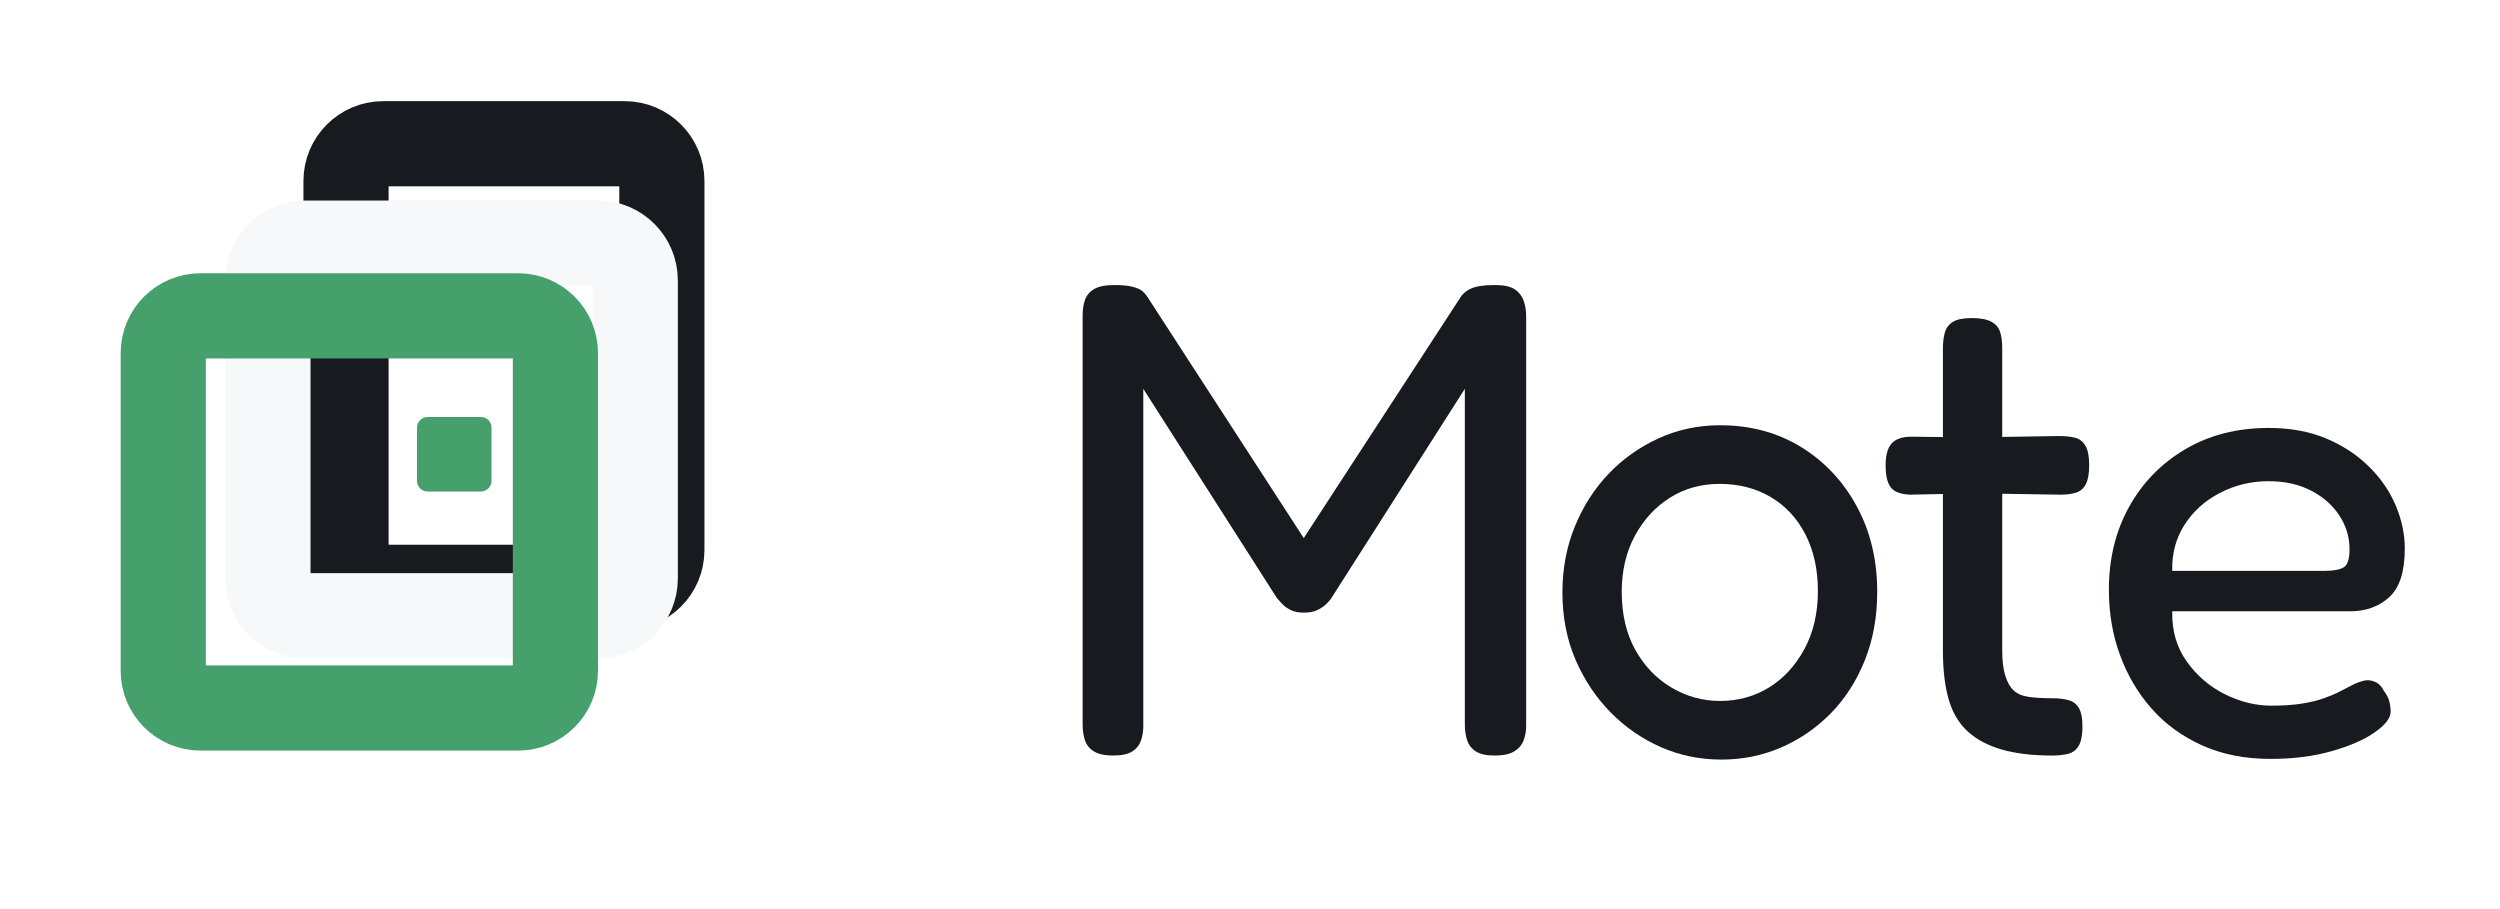
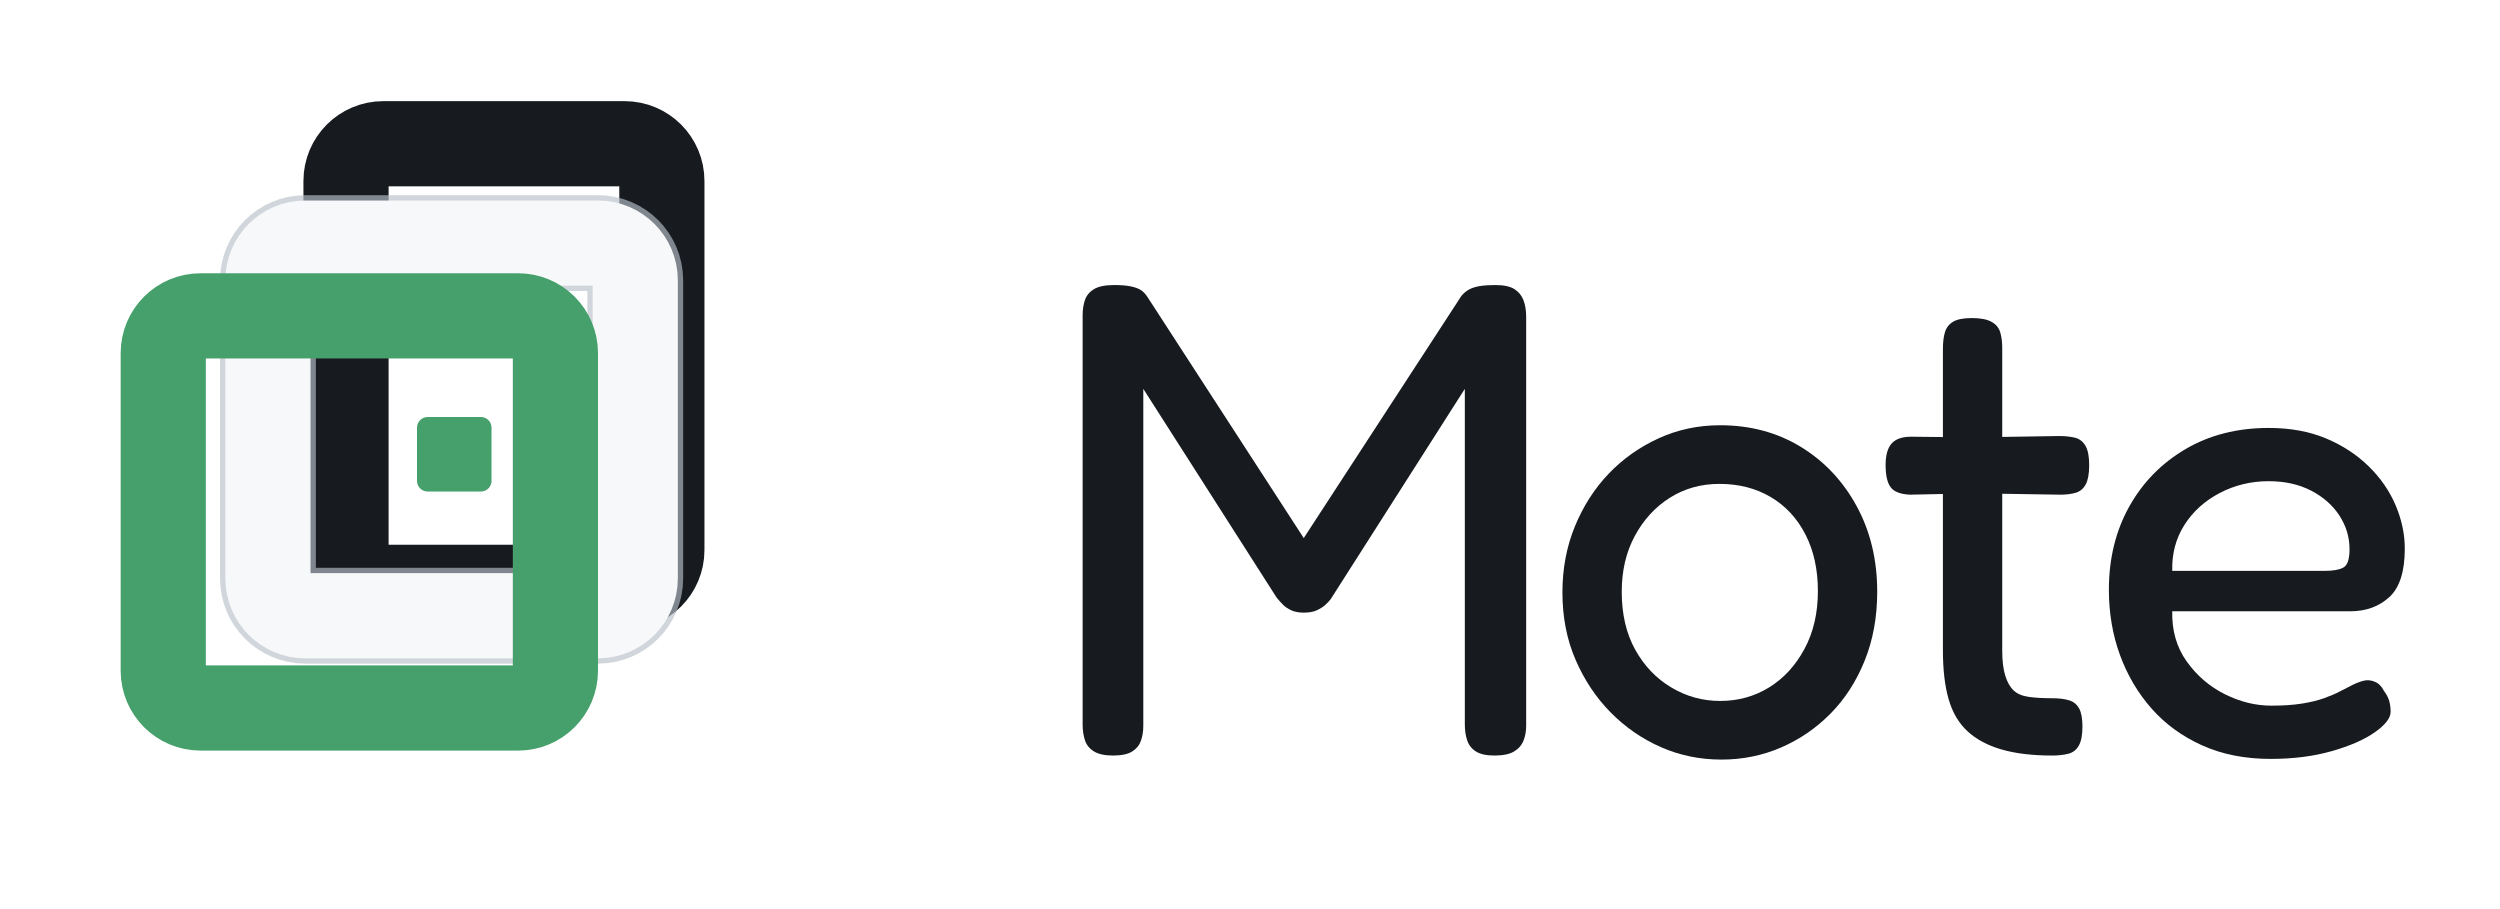
<svg xmlns="http://www.w3.org/2000/svg" viewBox="0 0 1706.07 620" role="img" aria-label="Mote">
  <g data-layer="symbol" transform="scale(0.6054688)">
    <rect data-layer="rear" x="390" y="162" width="356" height="500" rx="42" fill="none" stroke="#171A1F" stroke-width="96" stroke-linejoin="round" />
+     <rect data-layer="middle-outline" x="302" y="274" width="414" height="420" rx="42" fill="none" stroke="#B9C1C9" stroke-width="108" stroke-opacity="0.65" stroke-linejoin="round" />
    <rect data-layer="middle" x="302" y="274" width="414" height="420" rx="42" fill="none" stroke="#F7F8FA" stroke-width="96" stroke-linejoin="round" />
    <rect data-layer="front" x="184" y="356" width="442" height="442" rx="42" fill="none" stroke="#45A06B" stroke-width="96" stroke-linejoin="round" />
    <rect data-layer="centre" x="470" y="470" width="84" height="84" rx="12" fill="#45A06B" />
  </g>
  <g data-layer="wordmark" fill="#171A1F" transform="translate(708 511) scale(0.46)">
    <path d="M112 -10Q94 -10 84 -4Q74 2 70.5 12.5Q67 23 67 36L67 643Q67 656 70.5 666Q74 676 84 682Q94 688 114 688Q129 688 138.5 686Q148 684 153.5 680.5Q159 677 164 669L411 288L379 288L629 672Q634 678 640.5 681.5Q647 685 656.5 686.5Q666 688 679 688Q698 688 707.5 682Q717 676 721 665.5Q725 655 725 641L725 34Q725 22 721 12Q717 2 707 -4Q697 -10 678 -10Q660 -10 650.5 -4Q641 2 637.5 12.5Q634 23 634 36L634 534L435 222Q432 218 427 213.5Q422 209 414.5 205.5Q407 202 395 202Q384 202 376.5 205.5Q369 209 364.5 213.5Q360 218 355 224L157 534L157 34Q157 22 153.5 12Q150 2 140.5 -4Q131 -10 112 -10Z" transform="translate(0 0) scale(1 -1)" />
    <path d="M268 -16Q220 -16 178 2.5Q136 21 103.5 54Q71 87 51.5 132Q32 177 32 232Q32 285 50.5 330Q69 375 100.5 408Q132 441 174.5 460.5Q217 480 266 480Q333 480 385.5 448Q438 416 468.5 360Q499 304 499 233Q499 177 480.5 131Q462 85 430 52.5Q398 20 356.5 2Q315 -16 268 -16ZM266 71Q306 71 338.5 91Q371 111 391 148Q411 185 411 234Q411 282 392.5 318Q374 354 341 373.5Q308 393 265 393Q224 393 191.5 372.5Q159 352 139.5 316Q120 280 120 233Q120 183 140 147Q160 111 193.5 91Q227 71 266 71Z" transform="translate(746.79 0) scale(1 -1)" />
    <path d="M274 -10Q230 -10 199 -1Q168 8 148.5 26Q129 44 120.5 73.5Q112 103 112 146L112 593Q112 608 115 618Q118 628 127 633.5Q136 639 155 639Q174 639 184 633.5Q194 628 197 618Q200 608 200 595L200 146Q200 123 204.5 108.5Q209 94 217 86.5Q225 79 239.5 77Q254 75 274 75Q289 75 299 72Q309 69 314 60Q319 51 319 33Q319 14 313.5 4.5Q308 -5 297.5 -7.5Q287 -10 274 -10ZM65 463L156 462L284 464Q298 464 308 461.5Q318 459 323.5 449.5Q329 440 329 421Q329 402 324 392.5Q319 383 309.5 380Q300 377 286 377L159 379L63 377Q42 378 34.5 388Q27 398 27 421Q27 443 36 453Q45 463 65 463Z" transform="translate(1231.25 0) scale(1 -1)" />
    <path d="M275 -15Q218 -15 173.5 5Q129 25 98.5 59.5Q68 94 51.5 139Q35 184 35 236Q35 305 65 359Q95 413 148.5 444.5Q202 476 272 476Q320 476 357 460.5Q394 445 420.5 419Q447 393 460.5 361Q474 329 474 297Q474 246 451 225Q428 204 393 204L129 204Q128 161 150.5 129.5Q173 98 207 81Q241 64 276 64Q302 64 321 67Q340 70 354 75Q368 80 377.5 85Q387 90 396 94.5Q405 99 413 101Q421 103 429.5 99.5Q438 96 443 86Q449 78 451 70.5Q453 63 453 55Q453 41 429.5 24.5Q406 8 365.5 -3.5Q325 -15 275 -15ZM129 264L356 264Q374 264 383 269Q392 274 392 296Q392 323 377 346Q362 369 335 383Q308 397 272 397Q233 397 199.5 379.5Q166 362 147 332Q128 302 129 264Z" transform="translate(1554.48 0) scale(1 -1)" />
  </g>
</svg>
